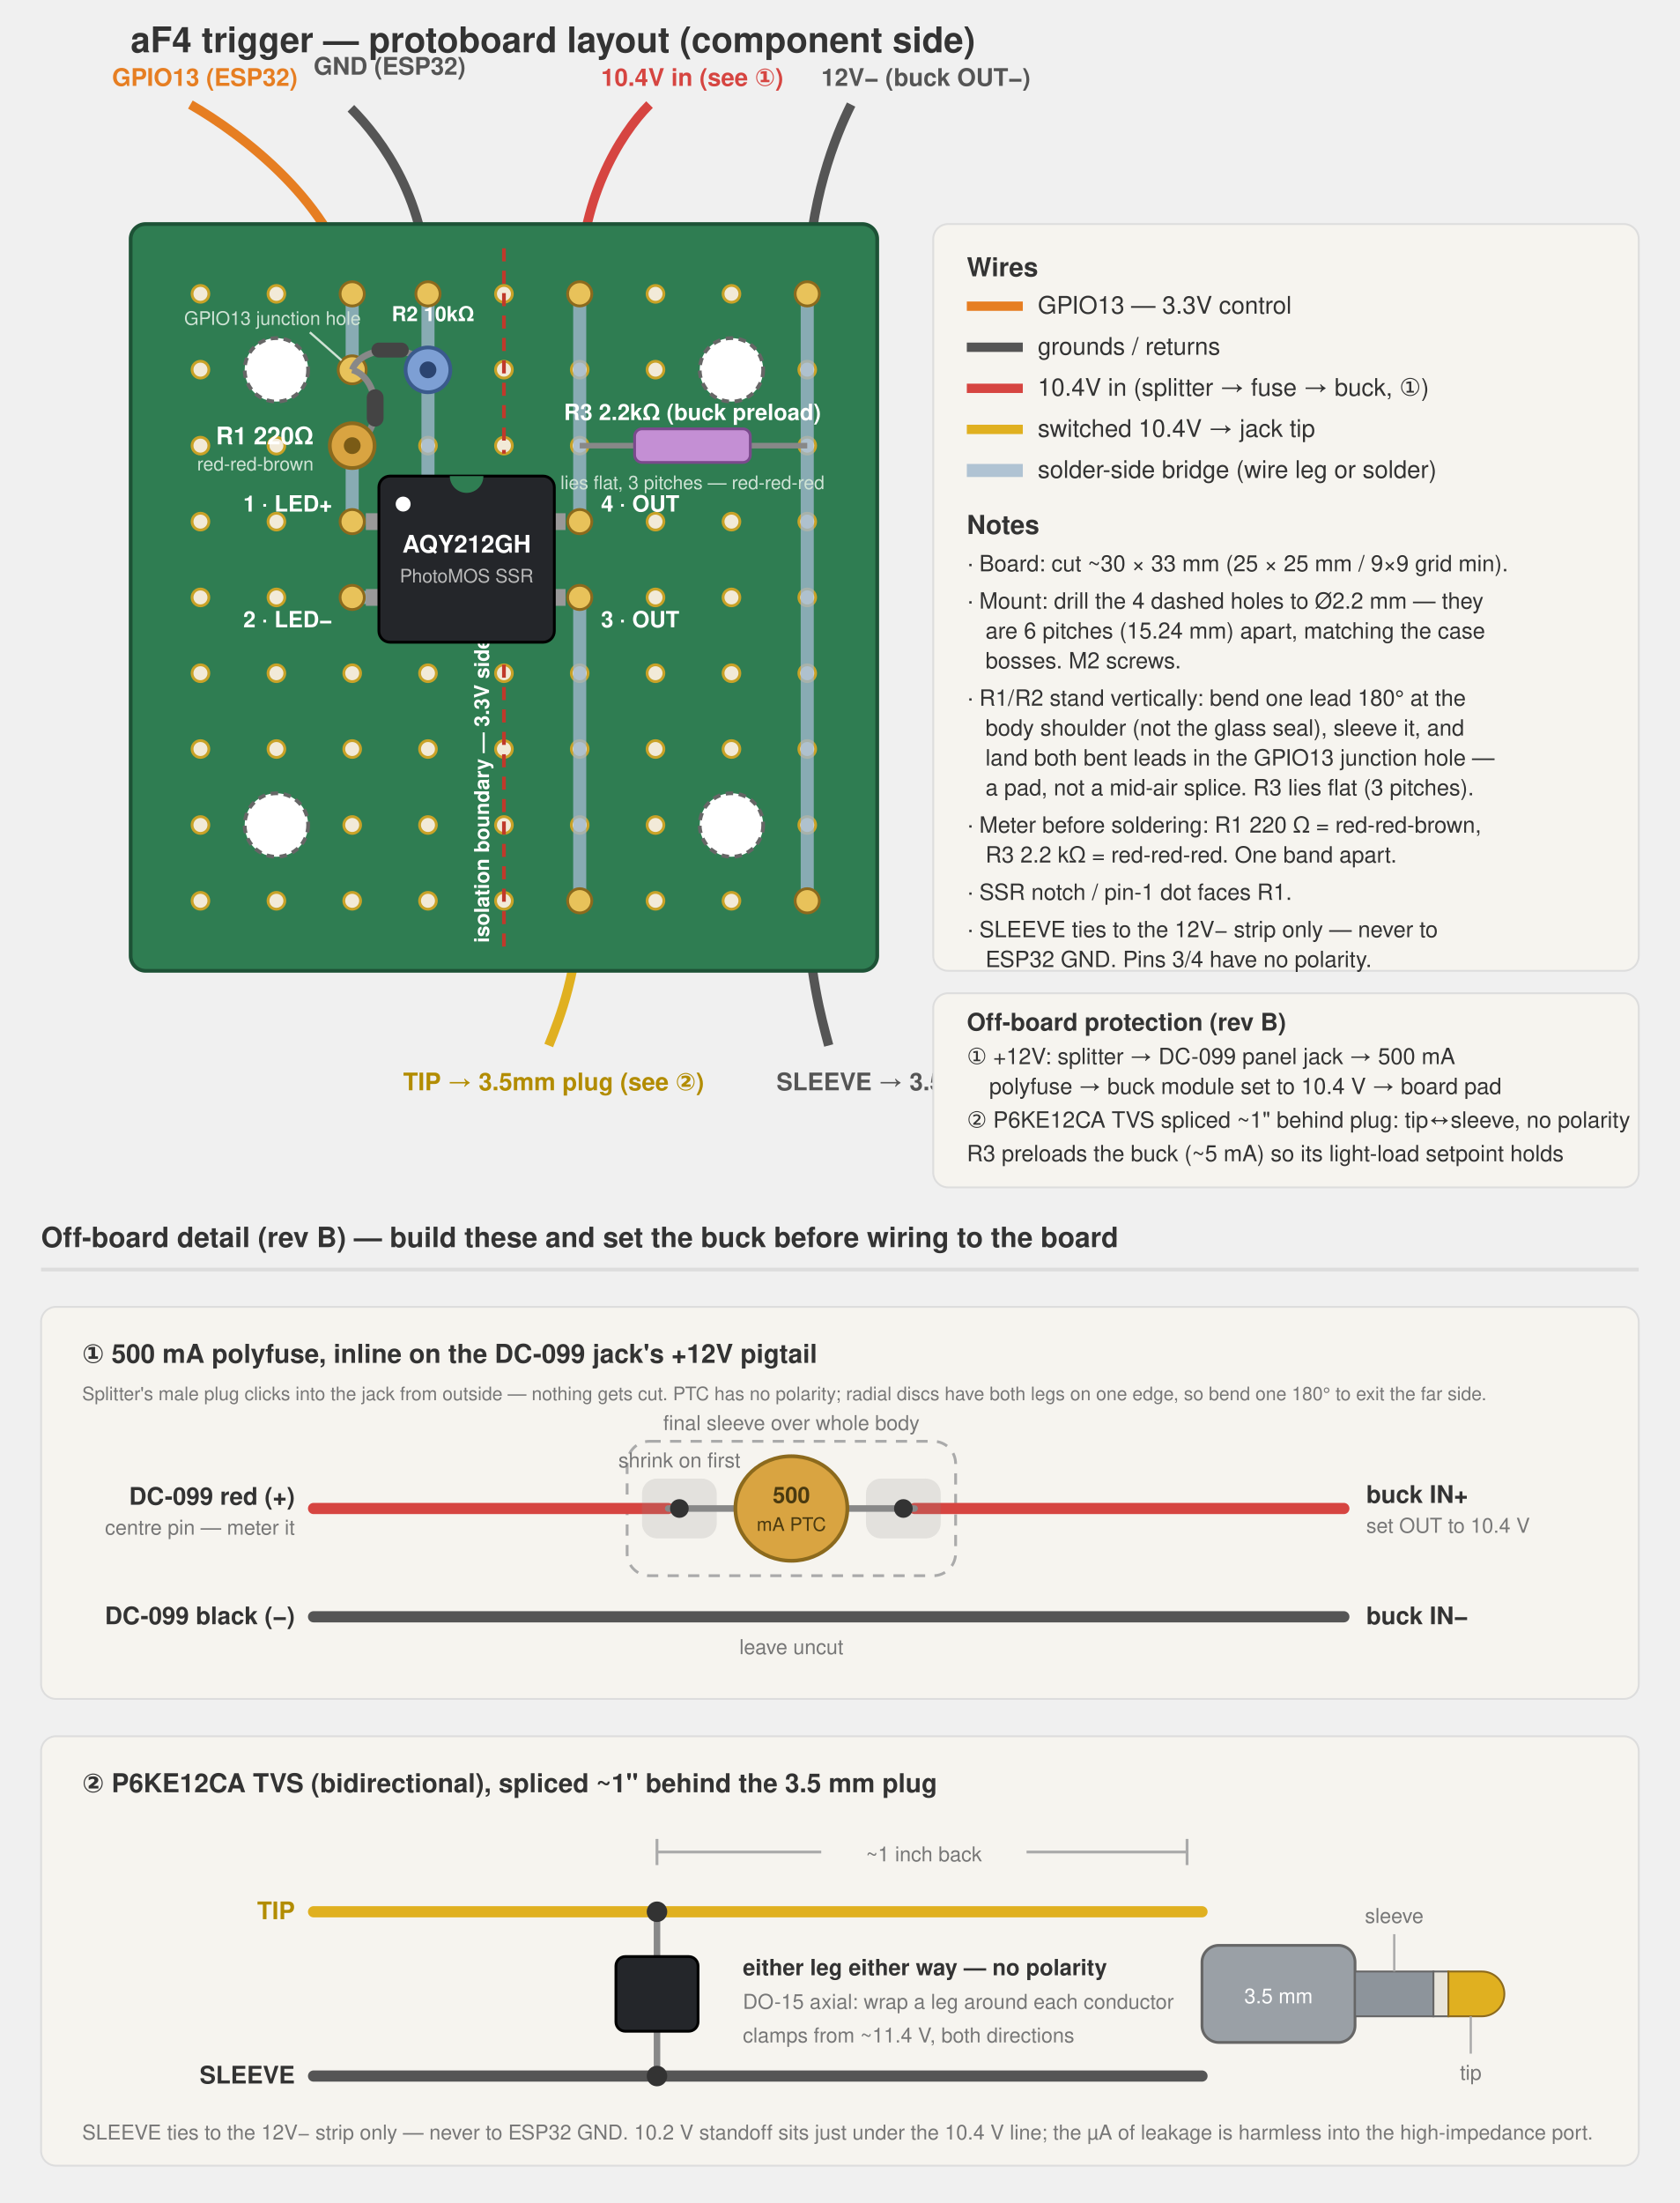
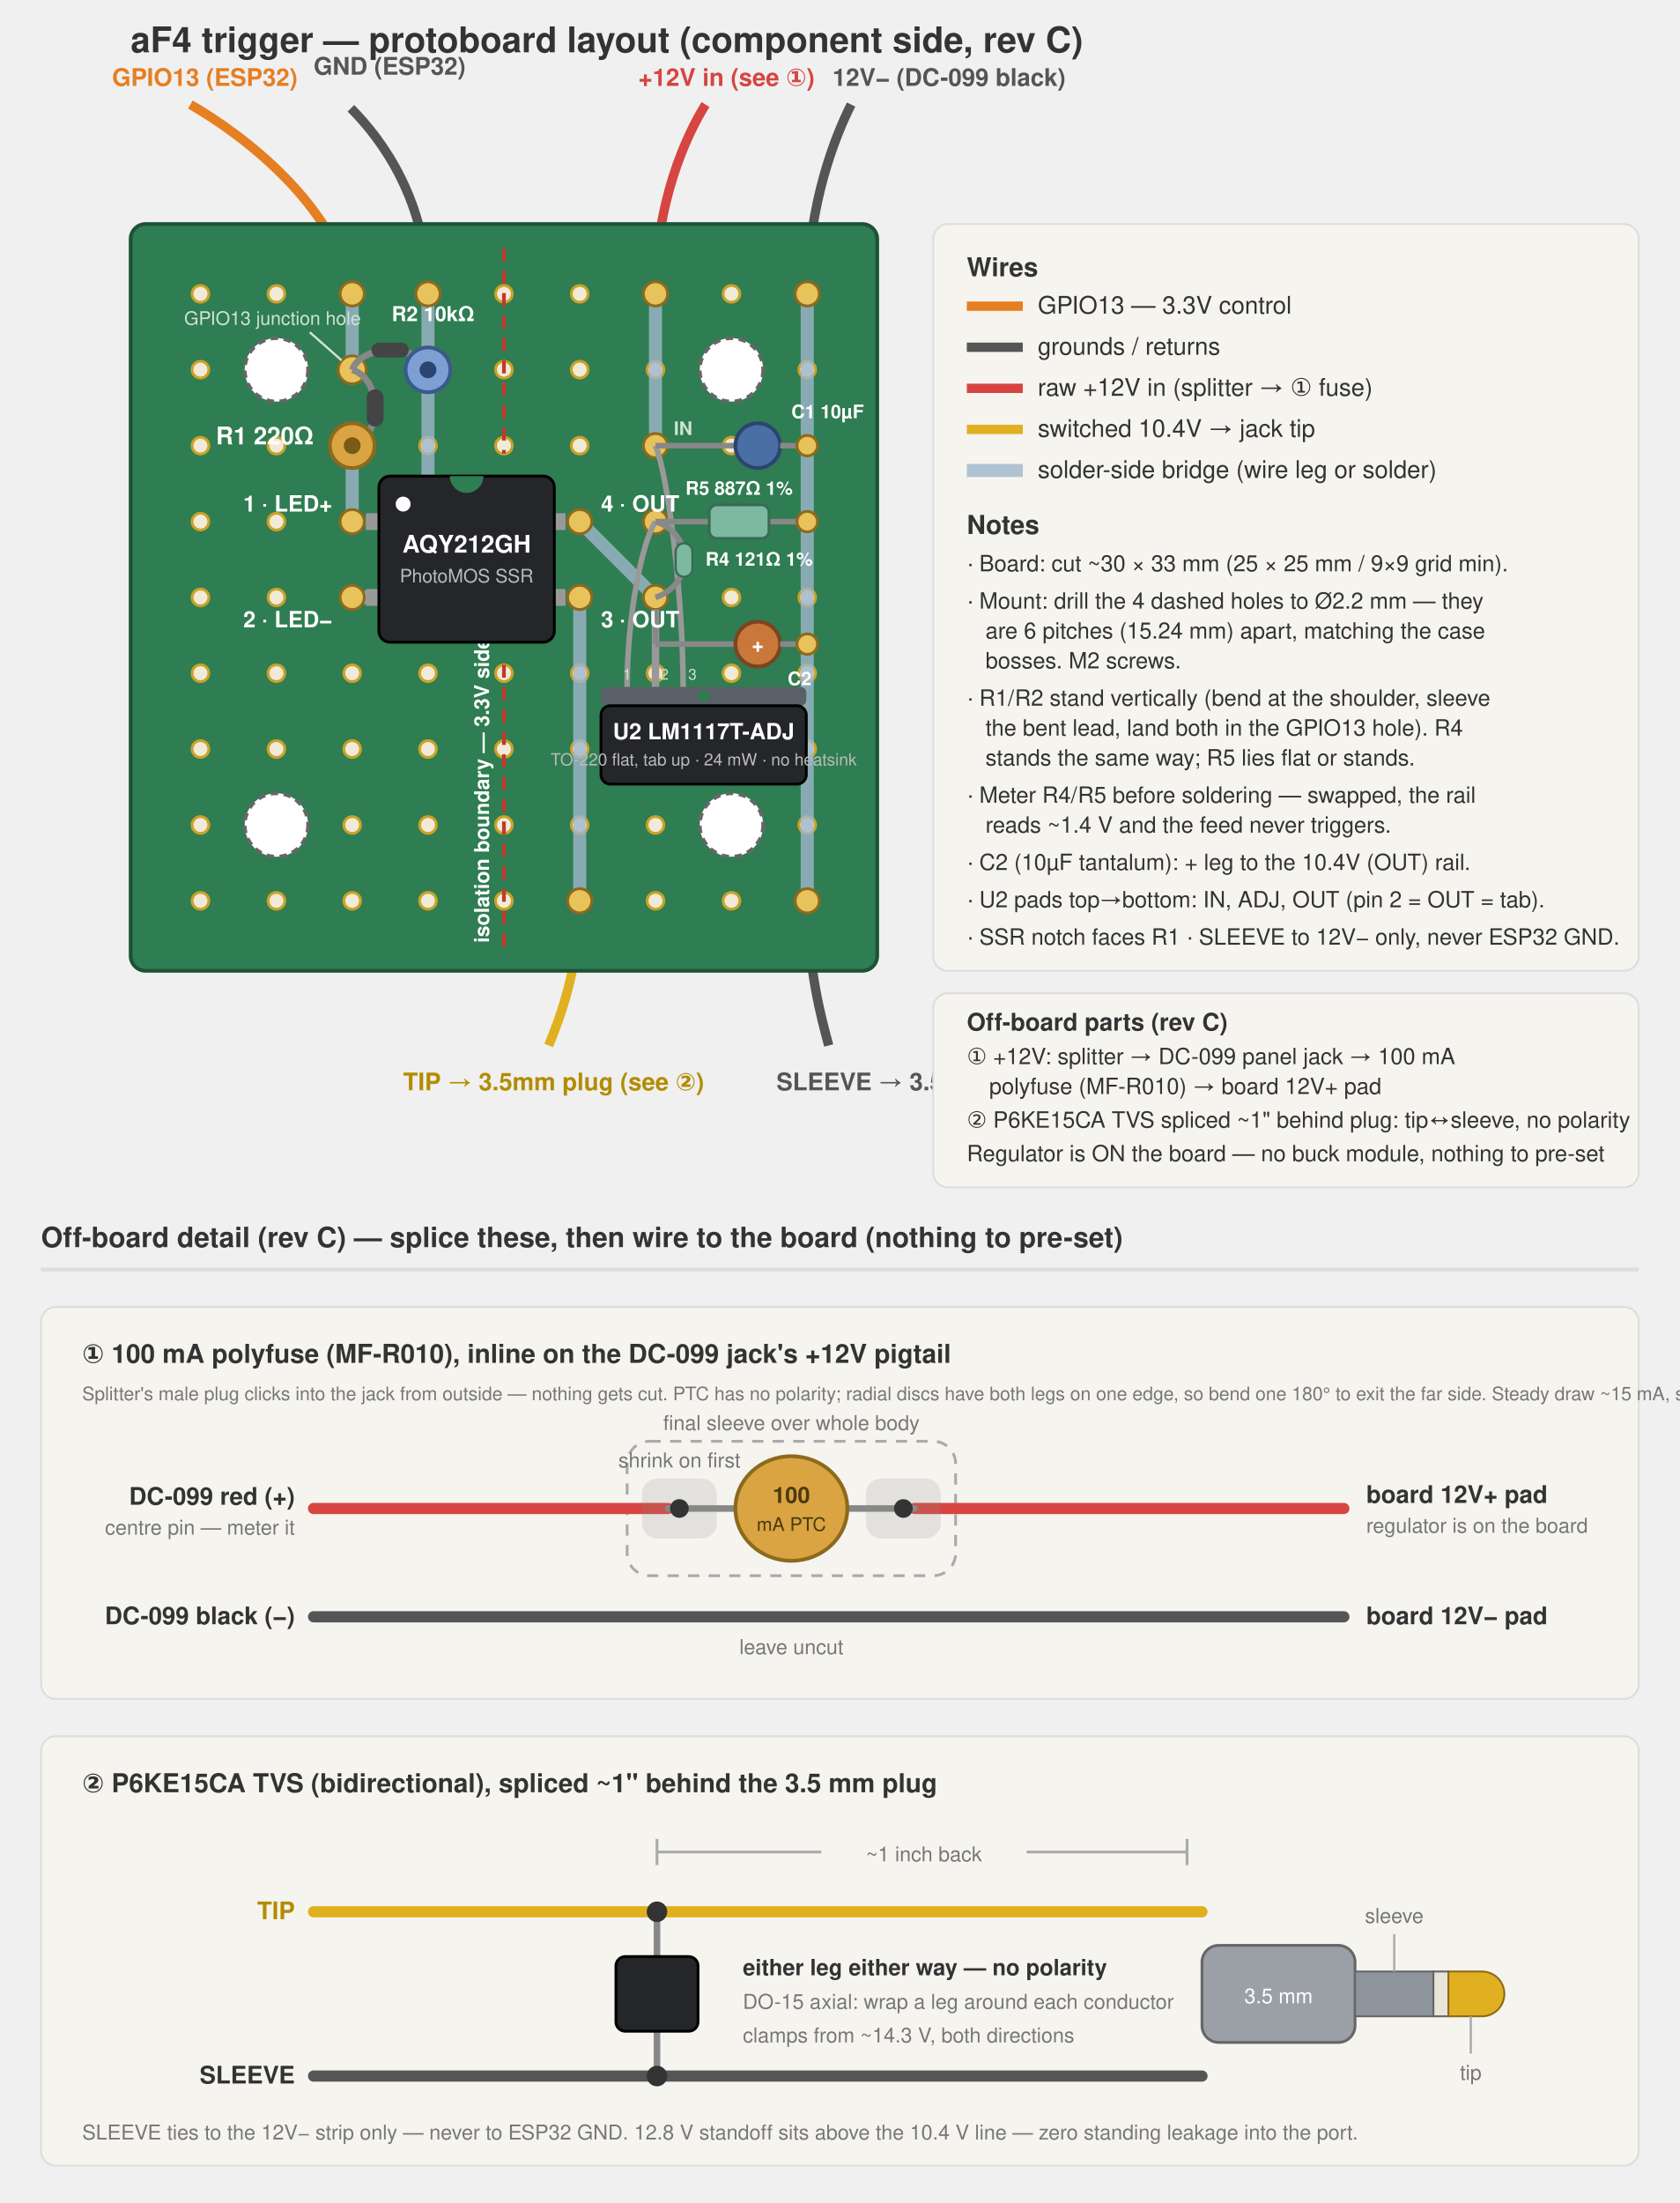
<svg xmlns="http://www.w3.org/2000/svg" viewBox="0 0 900 1180" font-family="Helvetica, Arial, sans-serif">
-   <text x="70" y="28" font-size="19" font-weight="bold" fill="#333">aF4 trigger — protoboard layout (component side)</text>
+   <text x="70" y="28" font-size="19" font-weight="bold" fill="#333">aF4 trigger — protoboard layout (component side, rev C)</text>
  <path d="M188.7,157.4 C180,110 130,72 102,56" stroke="#e67e22" stroke-width="5" fill="none" />
  <path d="M229.3,157.4 C229,108 205,75 188,58" stroke="#555" stroke-width="5" fill="none" />
-   <path d="M310.6,157.4 C310,108 332,72 348,56" stroke="#d64541" stroke-width="5" fill="none" />
+   <path d="M351.2,157.4 C351,108 368,72 378,56" stroke="#d64541" stroke-width="5" fill="none" />
  <path d="M432.5,157.4 C433,108 448,72 456,56" stroke="#555" stroke-width="5" fill="none" />
  <path d="M310.6,482.5 C310,520 300,545 294,560" stroke="#e0b020" stroke-width="5" fill="none" />
  <path d="M432.5,482.5 C433,520 440,545 444,560" stroke="#555" stroke-width="5" fill="none" />
  <text x="60" y="46" font-size="13" font-weight="bold" fill="#e67e22">GPIO13 (ESP32)</text>
  <text x="168" y="40" font-size="13" font-weight="bold" fill="#555">GND (ESP32)</text>
-   <text x="322" y="46" font-size="13" font-weight="bold" fill="#d64541">10.4V in (see ①)</text>
-   <text x="440" y="46" font-size="13" font-weight="bold" fill="#555">12V− (buck OUT−)</text>
+   <text x="342" y="46" font-size="13" font-weight="bold" fill="#d64541">+12V in (see ①)</text>
+   <text x="446" y="46" font-size="13" font-weight="bold" fill="#555">12V− (DC-099 black)</text>
  <text x="216" y="584" font-size="13" font-weight="bold" fill="#b28c00">TIP → 3.5mm plug (see ②)</text>
  <text x="416" y="584" font-size="13" font-weight="bold" fill="#555">SLEEVE → 3.5mm plug</text>
  <g font-size="12" fill="#333">
    <rect x="500" y="532" width="378" height="104" rx="8" fill="#f6f4ef" stroke="#ddd" />
-     <text x="518" y="552" font-weight="bold" font-size="13">Off-board protection (rev B)</text>
-     <text x="518" y="570">① +12V: splitter → DC-099 panel jack → 500 mA</text>
-     <text x="530" y="586">polyfuse → buck module set to 10.4 V → board pad</text>
-     <text x="518" y="604">② P6KE12CA TVS spliced ~1" behind plug: tip↔sleeve, no polarity</text>
-     <text x="518" y="622">R3 preloads the buck (~5 mA) so its light-load setpoint holds</text>
+     <text x="518" y="552" font-weight="bold" font-size="13">Off-board parts (rev C)</text>
+     <text x="518" y="570">① +12V: splitter → DC-099 panel jack → 100 mA</text>
+     <text x="530" y="586">polyfuse (MF-R010) → board 12V+ pad</text>
+     <text x="518" y="604">② P6KE15CA TVS spliced ~1" behind plug: tip↔sleeve, no polarity</text>
+     <text x="518" y="622">Regulator is ON the board — no buck module, nothing to pre-set</text>
  </g>
  <rect x="70" y="120" width="400" height="400" rx="8" fill="#2f7d52" stroke="#1d5236" stroke-width="2" />
  <g fill="#f2ead8" stroke="#c9a227" stroke-width="1.5">
    <g id="row">
      <circle cx="107.4" cy="157.4" r="4.5" />
      <circle cx="148.1" cy="157.4" r="4.5" />
      <circle cx="188.7" cy="157.4" r="4.5" />
      <circle cx="229.3" cy="157.4" r="4.5" />
      <circle cx="270.0" cy="157.4" r="4.5" />
      <circle cx="310.6" cy="157.4" r="4.5" />
      <circle cx="351.2" cy="157.4" r="4.5" />
      <circle cx="391.9" cy="157.4" r="4.5" />
      <circle cx="432.5" cy="157.4" r="4.5" />
    </g>
    <use href="#row" y="40.6" />
    <use href="#row" y="81.3" />
    <use href="#row" y="122.0" />
    <use href="#row" y="162.6" />
    <use href="#row" y="203.2" />
    <use href="#row" y="243.8" />
    <use href="#row" y="284.5" />
    <use href="#row" y="325.1" />
  </g>
  <g fill="#ffffff" stroke="#666" stroke-width="2" stroke-dasharray="4 3">
    <circle cx="148.1" cy="198.1" r="17" />
    <circle cx="391.9" cy="198.1" r="17" />
    <circle cx="148.1" cy="441.9" r="17" />
    <circle cx="391.9" cy="441.9" r="17" />
  </g>
  <g stroke="#9fb7cc" stroke-width="7" stroke-linecap="round" opacity="0.8" fill="none">
    <line x1="188.7" y1="157.4" x2="188.7" y2="198.1" />
    <line x1="188.7" y1="238.7" x2="188.7" y2="279.4" />
    <polyline points="229.3,157.4 229.3,320 188.7,320" />
-     <line x1="310.6" y1="157.4" x2="310.6" y2="279.4" />
+     <line x1="351.2" y1="157.4" x2="351.2" y2="238.7" />
+     <line x1="351.2" y1="320" x2="310.6" y2="279.4" />
    <line x1="310.6" y1="320" x2="310.6" y2="482.5" />
    <line x1="432.5" y1="157.4" x2="432.5" y2="482.5" />
  </g>
  <line x1="270" y1="133" x2="270" y2="243" stroke="#c0392b" stroke-width="2" stroke-dasharray="7 5" />
  <line x1="270" y1="356" x2="270" y2="508" stroke="#c0392b" stroke-width="2" stroke-dasharray="7 5" />
  <text x="262" y="505" font-size="11" font-weight="bold" fill="#ffffff" transform="rotate(-90 262 505)">isolation boundary — 3.3V side | 12V side</text>
  <circle cx="188.7" cy="198.1" r="7.5" fill="#e8c25a" stroke="#8c6a1d" stroke-width="1.5" />
  <line x1="166" y1="178" x2="183" y2="193" stroke="#cfe3d5" stroke-width="1.2" />
  <text x="146" y="174" font-size="10" fill="#cfe3d5" text-anchor="middle">GPIO13 junction hole</text>
  <path d="M229.3,198.1 C224,184 194,184 188.7,198.1" stroke="#888" stroke-width="3.5" fill="none" />
  <rect x="199" y="183.5" width="20" height="8" rx="4" fill="#444" />
  <circle cx="229.3" cy="198.1" r="12" fill="#7d9fd4" stroke="#3a5a8c" stroke-width="2" />
  <circle cx="229.3" cy="198.1" r="4.5" fill="#2b4470" />
  <text x="232" y="172" font-size="11" font-weight="bold" fill="#ffffff" text-anchor="middle">R2 10kΩ</text>
-   <line x1="310.6" y1="238.7" x2="340" y2="238.7" stroke="#888" stroke-width="3" />
-   <line x1="402" y1="238.7" x2="432.5" y2="238.7" stroke="#888" stroke-width="3" />
-   <rect x="340" y="229.7" width="62" height="18" rx="4" fill="#c48fd4" stroke="#7a4a8c" stroke-width="1.5" />
-   <text x="371" y="225" font-size="12" font-weight="bold" fill="#ffffff" text-anchor="middle">R3 2.2kΩ (buck preload)</text>
-   <text x="371" y="262" font-size="10" fill="#cfe3d5" text-anchor="middle">lies flat, 3 pitches — red-red-red</text>
  <path d="M188.7,238.7 C205,234 205,203 188.7,198.1" stroke="#888" stroke-width="3.5" fill="none" />
  <rect x="196.5" y="208.5" width="9" height="20" rx="4.5" fill="#444" />
  <circle cx="188.7" cy="238.7" r="12" fill="#d9a441" stroke="#8c6a1d" stroke-width="2" />
  <circle cx="188.7" cy="238.7" r="4.5" fill="#7a5b16" />
  <text x="168" y="238" font-size="13" font-weight="bold" fill="#ffffff" text-anchor="end">R1 220Ω</text>
-   <text x="168" y="252" font-size="10" fill="#cfe3d5" text-anchor="end">red-red-brown</text>
+   <g fill="#e8c25a" stroke="#8c6a1d" stroke-width="1.5">
+     <circle cx="351.2" cy="238.7" r="6.5" />
+     <circle cx="351.2" cy="279.4" r="6.5" />
+     <circle cx="351.2" cy="320" r="6.5" />
+   </g>
+   <text x="361" y="233" font-size="10" font-weight="bold" fill="#cfe3d5">IN</text>
+   <path d="M336,368 C336,330 344,290 351.2,279.4" stroke="#999" stroke-width="3" fill="none" />
+   <line x1="351.2" y1="326.5" x2="351.2" y2="368" stroke="#999" stroke-width="4" />
+   <path d="M366,368 C366,320 358,255 351.2,238.7" stroke="#999" stroke-width="3" fill="none" />
+   <text x="336" y="364" font-size="8" fill="#cfe3d5" text-anchor="middle">1</text>
+   <text x="356" y="364" font-size="8" fill="#cfe3d5" text-anchor="middle">2</text>
+   <text x="371" y="364" font-size="8" fill="#cfe3d5" text-anchor="middle">3</text>
+   <rect x="322" y="368" width="110" height="10" rx="3" fill="#5a6068" />
+   <circle cx="377" cy="373" r="3.2" fill="#2f7d52" />
+   <rect x="322" y="378" width="110" height="42" rx="5" fill="#24262a" stroke="#000" stroke-width="1.5" />
+   <text x="377" y="396" font-size="12" font-weight="bold" fill="#fff" text-anchor="middle">U2 LM1117T-ADJ</text>
+   <text x="377" y="410" font-size="9" fill="#bbb" text-anchor="middle">TO-220 flat, tab up · 24 mW · no heatsink</text>
+   <path d="M351.2,279.4 C372,286 372,313 351.2,320" stroke="#888" stroke-width="3" fill="none" />
+   <rect x="362" y="291" width="9" height="18" rx="4.5" fill="#7db8a0" stroke="#3a6a56" stroke-width="1.2" />
+   <text x="378" y="303" font-size="10" font-weight="bold" fill="#ffffff">R4 121Ω 1%</text>
+   <line x1="351.2" y1="279.4" x2="380" y2="279.4" stroke="#888" stroke-width="3" />
+   <line x1="412" y1="279.4" x2="432.5" y2="279.4" stroke="#888" stroke-width="3" />
+   <rect x="380" y="270.4" width="32" height="18" rx="4" fill="#7db8a0" stroke="#3a6a56" stroke-width="1.5" />
+   <text x="396" y="265" font-size="10" font-weight="bold" fill="#ffffff" text-anchor="middle">R5 887Ω 1%</text>
+   <circle cx="432.5" cy="279.4" r="5.5" fill="#e8c25a" stroke="#8c6a1d" stroke-width="1.5" />
+   <line x1="351.2" y1="238.7" x2="394" y2="238.7" stroke="#888" stroke-width="3" />
+   <circle cx="406" cy="238.7" r="12" fill="#4a6fa5" stroke="#2b4470" stroke-width="2" />
+   <line x1="418" y1="238.7" x2="432.5" y2="238.7" stroke="#888" stroke-width="3" />
+   <circle cx="432.5" cy="238.7" r="5.5" fill="#e8c25a" stroke="#8c6a1d" stroke-width="1.5" />
+   <text x="424" y="224" font-size="10" font-weight="bold" fill="#ffffff">C1 10µF</text>
+   <line x1="351.2" y1="326.5" x2="351.2" y2="345" stroke="#888" stroke-width="3" />
+   <line x1="351.2" y1="345" x2="394" y2="345" stroke="#888" stroke-width="3" />
+   <circle cx="406" cy="345" r="12" fill="#c9773a" stroke="#7a4520" stroke-width="2" />
+   <text x="406" y="349" font-size="11" font-weight="bold" fill="#fff" text-anchor="middle">+</text>
+   <line x1="418" y1="345" x2="432.5" y2="345" stroke="#888" stroke-width="3" />
+   <circle cx="432.5" cy="345" r="5.5" fill="#e8c25a" stroke="#8c6a1d" stroke-width="1.5" />
+   <text x="422" y="367" font-size="10" font-weight="bold" fill="#ffffff">C2</text>
  <g fill="#e8c25a" stroke="#8c6a1d" stroke-width="1.5">
    <circle cx="188.7" cy="279.4" r="6.5" />
    <circle cx="188.7" cy="320" r="6.5" />
    <circle cx="310.6" cy="279.4" r="6.5" />
    <circle cx="310.6" cy="320" r="6.5" />
  </g>
  <g stroke="#999" stroke-width="9">
    <line x1="196" y1="279.4" x2="204" y2="279.4" />
    <line x1="196" y1="320" x2="204" y2="320" />
    <line x1="295" y1="279.4" x2="303" y2="279.4" />
    <line x1="295" y1="320" x2="303" y2="320" />
  </g>
  <rect x="203" y="255" width="94" height="89" rx="6" fill="#24262a" stroke="#000" stroke-width="1.5" />
  <path d="M241,255 a9,9 0 0 0 18,0 z" fill="#2f7d52" />
  <circle cx="216" cy="270" r="4" fill="#fff" />
  <text x="250" y="296" font-size="13" font-weight="bold" fill="#fff" text-anchor="middle">AQY212GH</text>
  <text x="250" y="312" font-size="10" fill="#bbb" text-anchor="middle">PhotoMOS SSR</text>
  <text x="178" y="274" font-size="12" font-weight="bold" fill="#fff" text-anchor="end">1 · LED+</text>
  <text x="178" y="336" font-size="12" font-weight="bold" fill="#fff" text-anchor="end">2 · LED−</text>
  <text x="322" y="274" font-size="12" font-weight="bold" fill="#fff">4 · OUT</text>
  <text x="322" y="336" font-size="12" font-weight="bold" fill="#fff">3 · OUT</text>
  <g fill="#e8c25a" stroke="#8c6a1d" stroke-width="1.5">
    <circle cx="188.7" cy="157.4" r="6.5" />
    <circle cx="229.3" cy="157.4" r="6.5" />
-     <circle cx="310.6" cy="157.4" r="6.5" />
+     <circle cx="351.2" cy="157.4" r="6.5" />
    <circle cx="432.5" cy="157.4" r="6.5" />
    <circle cx="310.6" cy="482.5" r="6.5" />
    <circle cx="432.5" cy="482.5" r="6.5" />
  </g>
  <g font-size="13" fill="#333">
    <rect x="500" y="120" width="378" height="400" rx="8" fill="#f6f4ef" stroke="#ddd" />
    <text x="518" y="148" font-weight="bold" font-size="14">Wires</text>
    <line x1="518" y1="164" x2="548" y2="164" stroke="#e67e22" stroke-width="5" />
    <text x="556" y="168">GPIO13 — 3.3V control</text>
    <line x1="518" y1="186" x2="548" y2="186" stroke="#555" stroke-width="5" />
    <text x="556" y="190">grounds / returns</text>
    <line x1="518" y1="208" x2="548" y2="208" stroke="#d64541" stroke-width="5" />
-     <text x="556" y="212">10.4V in (splitter → fuse → buck, ①)</text>
+     <text x="556" y="212">raw +12V in (splitter → ① fuse)</text>
    <line x1="518" y1="230" x2="548" y2="230" stroke="#e0b020" stroke-width="5" />
    <text x="556" y="234">switched 10.4V → jack tip</text>
    <line x1="518" y1="252" x2="548" y2="252" stroke="#9fb7cc" stroke-width="7" opacity="0.8" />
    <text x="556" y="256">solder-side bridge (wire leg or solder)</text>
    <text x="518" y="286" font-weight="bold" font-size="14">Notes</text>
    <g font-size="12">
      <text x="518" y="306">· Board: cut ~30 × 33 mm (25 × 25 mm / 9×9 grid min).</text>
      <text x="518" y="326">· Mount: drill the 4 dashed holes to Ø2.2 mm — they</text>
      <text x="528" y="342">are 6 pitches (15.24 mm) apart, matching the case</text>
      <text x="528" y="358">bosses. M2 screws.</text>
-       <text x="518" y="378">· R1/R2 stand vertically: bend one lead 180° at the</text>
-       <text x="528" y="394">body shoulder (not the glass seal), sleeve it, and</text>
-       <text x="528" y="410">land both bent leads in the GPIO13 junction hole —</text>
-       <text x="528" y="426">a pad, not a mid-air splice. R3 lies flat (3 pitches).</text>
-       <text x="518" y="446">· Meter before soldering: R1 220 Ω = red-red-brown,</text>
-       <text x="528" y="462">R3 2.2 kΩ = red-red-red. One band apart.</text>
-       <text x="518" y="482">· SSR notch / pin-1 dot faces R1.</text>
-       <text x="518" y="502">· SLEEVE ties to the 12V− strip only — never to</text>
-       <text x="528" y="518">ESP32 GND. Pins 3/4 have no polarity.</text>
+       <text x="518" y="378">· R1/R2 stand vertically (bend at the shoulder, sleeve</text>
+       <text x="528" y="394">the bent lead, land both in the GPIO13 hole). R4</text>
+       <text x="528" y="410">stands the same way; R5 lies flat or stands.</text>
+       <text x="518" y="430">· Meter R4/R5 before soldering — swapped, the rail</text>
+       <text x="528" y="446">reads ~1.4 V and the feed never triggers.</text>
+       <text x="518" y="466">· C2 (10µF tantalum): + leg to the 10.4V (OUT) rail.</text>
+       <text x="518" y="486">· U2 pads top→bottom: IN, ADJ, OUT (pin 2 = OUT = tab).</text>
+       <text x="518" y="506">· SSR notch faces R1 · SLEEVE to 12V− only, never ESP32 GND.</text>
    </g>
  </g>
  <line x1="22" y1="680" x2="878" y2="680" stroke="#ddd" stroke-width="2" />
-   <text x="22" y="668" font-size="15" font-weight="bold" fill="#333">Off-board detail (rev B) — build these and set the buck before wiring to the board</text>
+   <text x="22" y="668" font-size="15" font-weight="bold" fill="#333">Off-board detail (rev C) — splice these, then wire to the board (nothing to pre-set)</text>
  <rect x="22" y="700" width="856" height="210" rx="8" fill="#f6f4ef" stroke="#ddd" />
-   <text x="44" y="730" font-size="14" font-weight="bold" fill="#333">① 500 mA polyfuse, inline on the DC-099 jack's +12V pigtail</text>
+   <text x="44" y="730" font-size="14" font-weight="bold" fill="#333">① 100 mA polyfuse (MF-R010), inline on the DC-099 jack's +12V pigtail</text>
  <rect x="336" y="772" width="176" height="72" rx="12" fill="none" stroke="#aaa" stroke-width="1.5" stroke-dasharray="6 5" />
  <text x="424" y="766" font-size="11" fill="#777" text-anchor="middle">final sleeve over whole body</text>
  <line x1="168" y1="808" x2="358" y2="808" stroke="#d64541" stroke-width="6" stroke-linecap="round" />
  <line x1="490" y1="808" x2="720" y2="808" stroke="#d64541" stroke-width="6" stroke-linecap="round" />
  <line x1="358" y1="808" x2="396" y2="808" stroke="#888" stroke-width="3.5" stroke-linecap="round" />
  <line x1="452" y1="808" x2="490" y2="808" stroke="#888" stroke-width="3.5" stroke-linecap="round" />
  <rect x="344" y="792" width="40" height="32" rx="8" fill="#888" opacity="0.18" />
  <rect x="464" y="792" width="40" height="32" rx="8" fill="#888" opacity="0.18" />
  <text x="364" y="786" font-size="11" fill="#777" text-anchor="middle">shrink on first</text>
  <circle cx="364" cy="808" r="5" fill="#333" />
  <circle cx="484" cy="808" r="5" fill="#333" />
  <ellipse cx="424" cy="808" rx="30" ry="28" fill="#d9a441" stroke="#8c6a1d" stroke-width="2" />
-   <text x="424" y="805" font-size="12" font-weight="bold" fill="#4a3a10" text-anchor="middle">500</text>
+   <text x="424" y="805" font-size="12" font-weight="bold" fill="#4a3a10" text-anchor="middle">100</text>
  <text x="424" y="820" font-size="10" fill="#4a3a10" text-anchor="middle">mA PTC</text>
  <line x1="168" y1="866" x2="720" y2="866" stroke="#555" stroke-width="6" stroke-linecap="round" />
  <text x="424" y="886" font-size="11" fill="#777" text-anchor="middle">leave uncut</text>
  <text x="158" y="806" font-size="13" font-weight="bold" fill="#333" text-anchor="end">DC-099 red (+)</text>
  <text x="158" y="822" font-size="11" fill="#777" text-anchor="end">centre pin — meter it</text>
  <text x="158" y="870" font-size="13" font-weight="bold" fill="#333" text-anchor="end">DC-099 black (−)</text>
-   <text x="732" y="805" font-size="13" font-weight="bold" fill="#333">buck IN+</text>
-   <text x="732" y="821" font-size="11" fill="#777">set OUT to 10.4 V</text>
-   <text x="732" y="870" font-size="13" font-weight="bold" fill="#333">buck IN−</text>
-   <text x="44" y="750" font-size="10" fill="#777">Splitter's male plug clicks into the jack from outside — nothing gets cut. PTC has no polarity; radial discs have both legs on one edge, so bend one 180° to exit the far side.</text>
+   <text x="732" y="805" font-size="13" font-weight="bold" fill="#333">board 12V+ pad</text>
+   <text x="732" y="821" font-size="11" fill="#777">regulator is on the board</text>
+   <text x="732" y="870" font-size="13" font-weight="bold" fill="#333">board 12V− pad</text>
+   <text x="44" y="750" font-size="10" fill="#777">Splitter's male plug clicks into the jack from outside — nothing gets cut. PTC has no polarity; radial discs have both legs on one edge, so bend one 180° to exit the far side. Steady draw ~15 mA, so the 100 mA hold gives real fault margin.</text>
  <rect x="22" y="930" width="856" height="230" rx="8" fill="#f6f4ef" stroke="#ddd" />
-   <text x="44" y="960" font-size="14" font-weight="bold" fill="#333">② P6KE12CA TVS (bidirectional), spliced ~1" behind the 3.5 mm plug</text>
+   <text x="44" y="960" font-size="14" font-weight="bold" fill="#333">② P6KE15CA TVS (bidirectional), spliced ~1" behind the 3.5 mm plug</text>
  <line x1="352" y1="992" x2="636" y2="992" stroke="#aaa" stroke-width="1.5" />
  <line x1="352" y1="985" x2="352" y2="999" stroke="#aaa" stroke-width="1.5" />
  <line x1="636" y1="985" x2="636" y2="999" stroke="#aaa" stroke-width="1.5" />
  <rect x="440" y="982" width="110" height="20" fill="#f6f4ef" />
  <text x="495" y="997" font-size="11" fill="#777" text-anchor="middle">~1 inch back</text>
  <line x1="168" y1="1024" x2="644" y2="1024" stroke="#e0b020" stroke-width="6" stroke-linecap="round" />
  <line x1="168" y1="1112" x2="644" y2="1112" stroke="#555" stroke-width="6" stroke-linecap="round" />
  <text x="158" y="1028" font-size="13" font-weight="bold" fill="#b28c00" text-anchor="end">TIP</text>
  <text x="158" y="1116" font-size="13" font-weight="bold" fill="#333" text-anchor="end">SLEEVE</text>
  <line x1="352" y1="1024" x2="352" y2="1048" stroke="#888" stroke-width="3.5" stroke-linecap="round" />
  <line x1="352" y1="1088" x2="352" y2="1112" stroke="#888" stroke-width="3.5" stroke-linecap="round" />
  <circle cx="352" cy="1024" r="5.5" fill="#333" />
  <circle cx="352" cy="1112" r="5.5" fill="#333" />
  <rect x="330" y="1048" width="44" height="40" rx="5" fill="#24262a" stroke="#000" stroke-width="1.5" />
  <text x="398" y="1058" font-size="12" font-weight="bold" fill="#333">either leg either way — no polarity</text>
  <text x="398" y="1076" font-size="11" fill="#777">DO-15 axial: wrap a leg around each conductor</text>
-   <text x="398" y="1094" font-size="11" fill="#777">clamps from ~11.4 V, both directions</text>
+   <text x="398" y="1094" font-size="11" fill="#777">clamps from ~14.3 V, both directions</text>
  <rect x="644" y="1042" width="82" height="52" rx="9" fill="#9aa0a6" stroke="#666" stroke-width="1.5" />
  <text x="685" y="1073" font-size="11" fill="#fff" text-anchor="middle">3.5 mm</text>
  <rect x="726" y="1056" width="42" height="24" fill="#8d949b" stroke="#666" stroke-width="1" />
  <rect x="768" y="1056" width="8" height="24" fill="#e8e4da" stroke="#666" stroke-width="1" />
  <path d="M776,1056 h18 a12,12 0 0 1 0,24 h-18 z" fill="#e0b020" stroke="#8c6a1d" stroke-width="1" />
  <line x1="747" y1="1056" x2="747" y2="1036" stroke="#aaa" stroke-width="1.2" />
  <text x="747" y="1030" font-size="11" fill="#777" text-anchor="middle">sleeve</text>
  <line x1="788" y1="1080" x2="788" y2="1100" stroke="#aaa" stroke-width="1.2" />
  <text x="788" y="1114" font-size="11" fill="#777" text-anchor="middle">tip</text>
-   <text x="44" y="1146" font-size="11" fill="#777">SLEEVE ties to the 12V− strip only — never to ESP32 GND. 10.2 V standoff sits just under the 10.4 V line; the µA of leakage is harmless into the high-impedance port.</text>
+   <text x="44" y="1146" font-size="11" fill="#777">SLEEVE ties to the 12V− strip only — never to ESP32 GND. 12.8 V standoff sits above the 10.4 V line — zero standing leakage into the port.</text>
</svg>
